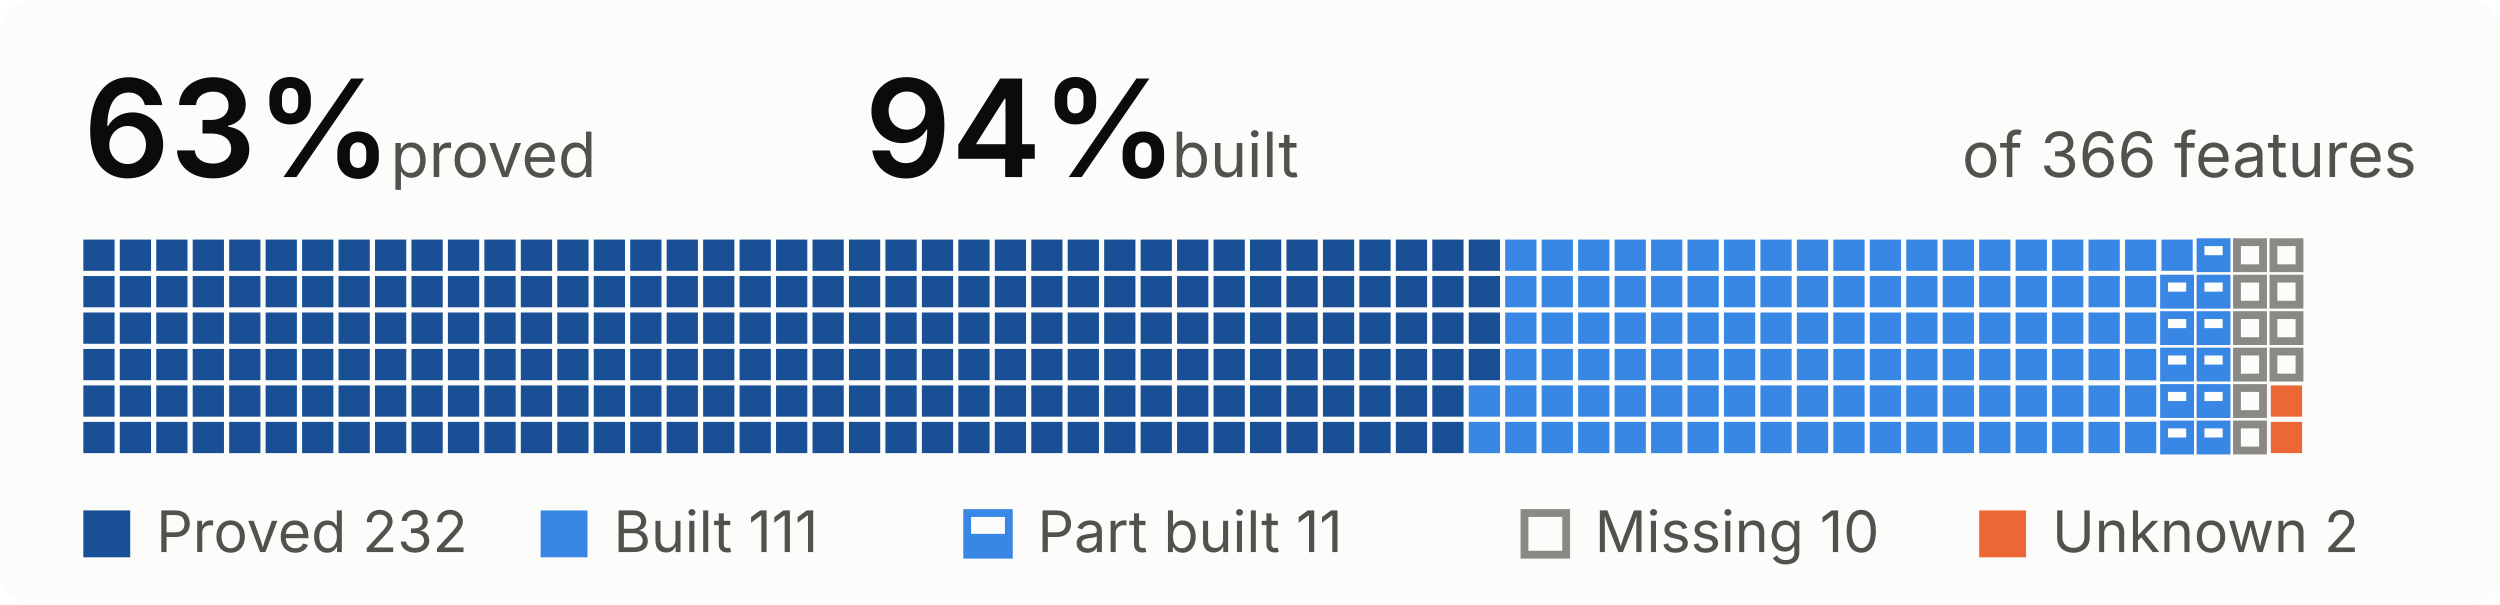
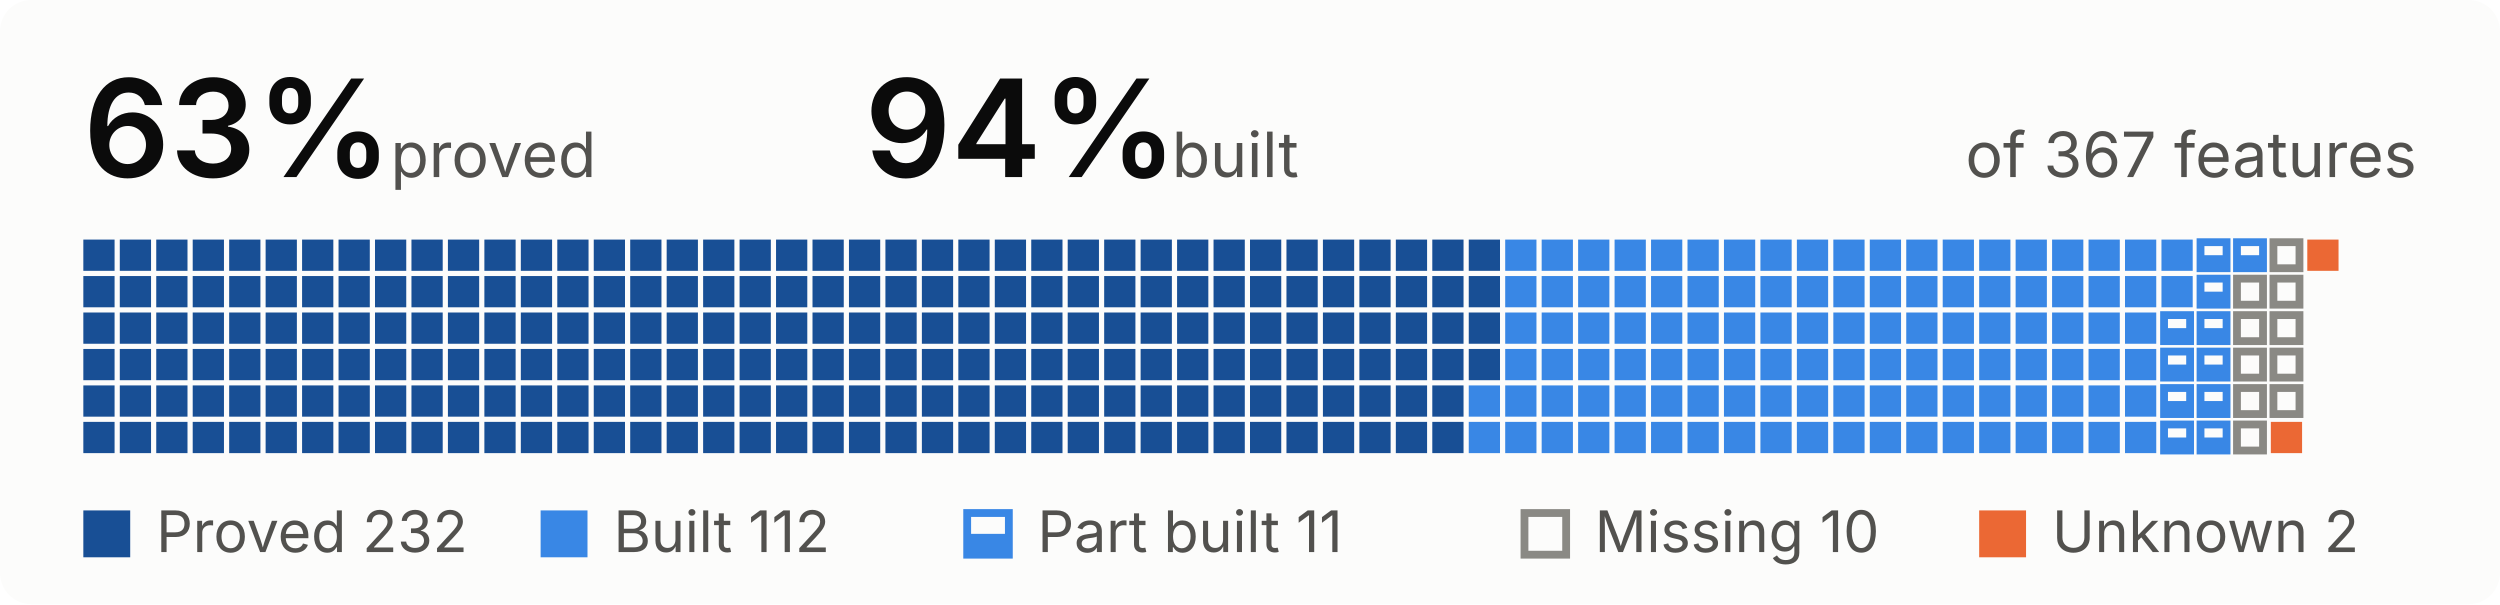
- <svg xmlns="http://www.w3.org/2000/svg" width="480" height="116" viewBox="0 0 480 116" role="img" aria-label="63 percent proved, 94 percent built, of 366 features">
+ <svg xmlns="http://www.w3.org/2000/svg" width="480" height="116" viewBox="0 0 480 116" role="img" aria-label="63 percent proved, 94 percent built, of 367 features">
  <style>
.bg{fill:#fcfcfb}.t{fill:#0b0b0b}.s{fill:#52514e}.rule{fill:#e1e0d9}
.proved{fill:#184f95}.built{fill:#3987e5}.unknown{fill:#eb6834}
.part-o{fill:none;stroke:#3987e5;stroke-width:1.5}.part-f{fill:#3987e5}
.missing{fill:none;stroke:#8a8984;stroke-width:1.5}
.pass{fill:#184f95}.fail{fill:#eb6834}.none{fill:none;stroke:#8a8984;stroke-width:1.5}
@media (prefers-color-scheme:dark){
.bg{fill:#1a1a19}.t{fill:#f0efec}.s{fill:#c3c2b7}.rule{fill:#383835}
.proved{fill:#86b6ef}.built{fill:#3987e5}.unknown{fill:#d95926}
.part-o{stroke:#3987e5}.part-f{fill:#3987e5}
.missing{stroke:#8d8c85}
.pass{fill:#86b6ef}.fail{fill:#d95926}.none{stroke:#8d8c85}
}
text{font-family:system-ui,-apple-system,"Segoe UI",sans-serif;font-size:12px}
.big{font-size:26px;font-weight:600}.b{font-weight:600}.xs{font-size:11px}
</style>
  <rect width="480" height="116" rx="6" class="bg" />
  <text x="16.0" y="34.0" class="t big">63%</text>
  <text x="75.0" y="34.0" class="s">proved</text>
  <text x="166.0" y="34.0" class="t big">94%</text>
  <text x="225.0" y="34.0" class="s">built</text>
-   <text x="464.0" y="34.0" class="s" text-anchor="end">of 366 features</text>
+   <text x="464.0" y="34.0" class="s" text-anchor="end">of 367 features</text>
  <rect x="16.0" y="46.0" width="6" height="6" class="proved" />
  <rect x="16.0" y="53.0" width="6" height="6" class="proved" />
  <rect x="16.0" y="60.0" width="6" height="6" class="proved" />
  <rect x="16.0" y="67.0" width="6" height="6" class="proved" />
  <rect x="16.0" y="74.0" width="6" height="6" class="proved" />
  <rect x="16.0" y="81.0" width="6" height="6" class="proved" />
  <rect x="23.0" y="46.0" width="6" height="6" class="proved" />
  <rect x="23.0" y="53.0" width="6" height="6" class="proved" />
  <rect x="23.0" y="60.0" width="6" height="6" class="proved" />
  <rect x="23.0" y="67.0" width="6" height="6" class="proved" />
  <rect x="23.0" y="74.0" width="6" height="6" class="proved" />
  <rect x="23.0" y="81.0" width="6" height="6" class="proved" />
  <rect x="30.0" y="46.0" width="6" height="6" class="proved" />
  <rect x="30.0" y="53.0" width="6" height="6" class="proved" />
  <rect x="30.0" y="60.0" width="6" height="6" class="proved" />
  <rect x="30.0" y="67.0" width="6" height="6" class="proved" />
  <rect x="30.0" y="74.0" width="6" height="6" class="proved" />
  <rect x="30.0" y="81.0" width="6" height="6" class="proved" />
  <rect x="37.0" y="46.0" width="6" height="6" class="proved" />
  <rect x="37.0" y="53.0" width="6" height="6" class="proved" />
  <rect x="37.0" y="60.0" width="6" height="6" class="proved" />
  <rect x="37.0" y="67.0" width="6" height="6" class="proved" />
  <rect x="37.0" y="74.0" width="6" height="6" class="proved" />
  <rect x="37.0" y="81.0" width="6" height="6" class="proved" />
  <rect x="44.0" y="46.0" width="6" height="6" class="proved" />
  <rect x="44.0" y="53.0" width="6" height="6" class="proved" />
  <rect x="44.0" y="60.0" width="6" height="6" class="proved" />
  <rect x="44.0" y="67.0" width="6" height="6" class="proved" />
  <rect x="44.0" y="74.0" width="6" height="6" class="proved" />
  <rect x="44.0" y="81.0" width="6" height="6" class="proved" />
  <rect x="51.0" y="46.0" width="6" height="6" class="proved" />
  <rect x="51.0" y="53.0" width="6" height="6" class="proved" />
  <rect x="51.0" y="60.0" width="6" height="6" class="proved" />
  <rect x="51.0" y="67.0" width="6" height="6" class="proved" />
  <rect x="51.0" y="74.0" width="6" height="6" class="proved" />
  <rect x="51.0" y="81.0" width="6" height="6" class="proved" />
  <rect x="58.0" y="46.0" width="6" height="6" class="proved" />
  <rect x="58.0" y="53.0" width="6" height="6" class="proved" />
  <rect x="58.0" y="60.0" width="6" height="6" class="proved" />
  <rect x="58.0" y="67.0" width="6" height="6" class="proved" />
  <rect x="58.0" y="74.0" width="6" height="6" class="proved" />
  <rect x="58.0" y="81.0" width="6" height="6" class="proved" />
  <rect x="65.0" y="46.0" width="6" height="6" class="proved" />
  <rect x="65.0" y="53.0" width="6" height="6" class="proved" />
  <rect x="65.0" y="60.0" width="6" height="6" class="proved" />
  <rect x="65.0" y="67.0" width="6" height="6" class="proved" />
  <rect x="65.0" y="74.0" width="6" height="6" class="proved" />
  <rect x="65.0" y="81.0" width="6" height="6" class="proved" />
  <rect x="72.0" y="46.0" width="6" height="6" class="proved" />
  <rect x="72.0" y="53.0" width="6" height="6" class="proved" />
  <rect x="72.0" y="60.0" width="6" height="6" class="proved" />
  <rect x="72.0" y="67.0" width="6" height="6" class="proved" />
  <rect x="72.0" y="74.0" width="6" height="6" class="proved" />
  <rect x="72.0" y="81.0" width="6" height="6" class="proved" />
  <rect x="79.0" y="46.0" width="6" height="6" class="proved" />
  <rect x="79.0" y="53.0" width="6" height="6" class="proved" />
  <rect x="79.0" y="60.0" width="6" height="6" class="proved" />
  <rect x="79.0" y="67.0" width="6" height="6" class="proved" />
  <rect x="79.0" y="74.0" width="6" height="6" class="proved" />
  <rect x="79.0" y="81.0" width="6" height="6" class="proved" />
  <rect x="86.0" y="46.0" width="6" height="6" class="proved" />
  <rect x="86.0" y="53.0" width="6" height="6" class="proved" />
  <rect x="86.0" y="60.0" width="6" height="6" class="proved" />
  <rect x="86.0" y="67.0" width="6" height="6" class="proved" />
  <rect x="86.0" y="74.0" width="6" height="6" class="proved" />
  <rect x="86.0" y="81.0" width="6" height="6" class="proved" />
  <rect x="93.0" y="46.0" width="6" height="6" class="proved" />
  <rect x="93.0" y="53.0" width="6" height="6" class="proved" />
  <rect x="93.0" y="60.0" width="6" height="6" class="proved" />
  <rect x="93.0" y="67.0" width="6" height="6" class="proved" />
  <rect x="93.0" y="74.0" width="6" height="6" class="proved" />
  <rect x="93.0" y="81.0" width="6" height="6" class="proved" />
  <rect x="100.0" y="46.0" width="6" height="6" class="proved" />
  <rect x="100.0" y="53.0" width="6" height="6" class="proved" />
  <rect x="100.0" y="60.0" width="6" height="6" class="proved" />
  <rect x="100.0" y="67.0" width="6" height="6" class="proved" />
  <rect x="100.0" y="74.0" width="6" height="6" class="proved" />
  <rect x="100.0" y="81.0" width="6" height="6" class="proved" />
  <rect x="107.0" y="46.0" width="6" height="6" class="proved" />
  <rect x="107.0" y="53.0" width="6" height="6" class="proved" />
  <rect x="107.0" y="60.0" width="6" height="6" class="proved" />
  <rect x="107.0" y="67.0" width="6" height="6" class="proved" />
  <rect x="107.0" y="74.0" width="6" height="6" class="proved" />
  <rect x="107.0" y="81.0" width="6" height="6" class="proved" />
  <rect x="114.0" y="46.0" width="6" height="6" class="proved" />
  <rect x="114.0" y="53.0" width="6" height="6" class="proved" />
  <rect x="114.0" y="60.0" width="6" height="6" class="proved" />
  <rect x="114.0" y="67.0" width="6" height="6" class="proved" />
  <rect x="114.0" y="74.0" width="6" height="6" class="proved" />
  <rect x="114.0" y="81.0" width="6" height="6" class="proved" />
  <rect x="121.0" y="46.0" width="6" height="6" class="proved" />
  <rect x="121.0" y="53.0" width="6" height="6" class="proved" />
  <rect x="121.0" y="60.0" width="6" height="6" class="proved" />
  <rect x="121.0" y="67.0" width="6" height="6" class="proved" />
  <rect x="121.0" y="74.0" width="6" height="6" class="proved" />
  <rect x="121.0" y="81.0" width="6" height="6" class="proved" />
  <rect x="128.0" y="46.0" width="6" height="6" class="proved" />
  <rect x="128.0" y="53.0" width="6" height="6" class="proved" />
  <rect x="128.0" y="60.0" width="6" height="6" class="proved" />
  <rect x="128.0" y="67.0" width="6" height="6" class="proved" />
  <rect x="128.0" y="74.0" width="6" height="6" class="proved" />
  <rect x="128.0" y="81.0" width="6" height="6" class="proved" />
  <rect x="135.0" y="46.0" width="6" height="6" class="proved" />
  <rect x="135.0" y="53.0" width="6" height="6" class="proved" />
  <rect x="135.0" y="60.0" width="6" height="6" class="proved" />
  <rect x="135.0" y="67.0" width="6" height="6" class="proved" />
  <rect x="135.0" y="74.0" width="6" height="6" class="proved" />
  <rect x="135.0" y="81.0" width="6" height="6" class="proved" />
  <rect x="142.0" y="46.0" width="6" height="6" class="proved" />
  <rect x="142.0" y="53.0" width="6" height="6" class="proved" />
  <rect x="142.0" y="60.0" width="6" height="6" class="proved" />
  <rect x="142.0" y="67.0" width="6" height="6" class="proved" />
  <rect x="142.0" y="74.0" width="6" height="6" class="proved" />
  <rect x="142.0" y="81.0" width="6" height="6" class="proved" />
  <rect x="149.0" y="46.0" width="6" height="6" class="proved" />
  <rect x="149.0" y="53.0" width="6" height="6" class="proved" />
  <rect x="149.0" y="60.0" width="6" height="6" class="proved" />
  <rect x="149.0" y="67.0" width="6" height="6" class="proved" />
  <rect x="149.0" y="74.0" width="6" height="6" class="proved" />
  <rect x="149.0" y="81.0" width="6" height="6" class="proved" />
  <rect x="156.0" y="46.0" width="6" height="6" class="proved" />
  <rect x="156.0" y="53.0" width="6" height="6" class="proved" />
  <rect x="156.0" y="60.0" width="6" height="6" class="proved" />
  <rect x="156.0" y="67.0" width="6" height="6" class="proved" />
  <rect x="156.0" y="74.0" width="6" height="6" class="proved" />
  <rect x="156.0" y="81.0" width="6" height="6" class="proved" />
  <rect x="163.0" y="46.0" width="6" height="6" class="proved" />
  <rect x="163.0" y="53.0" width="6" height="6" class="proved" />
  <rect x="163.0" y="60.0" width="6" height="6" class="proved" />
  <rect x="163.0" y="67.0" width="6" height="6" class="proved" />
  <rect x="163.0" y="74.0" width="6" height="6" class="proved" />
  <rect x="163.0" y="81.0" width="6" height="6" class="proved" />
  <rect x="170.0" y="46.0" width="6" height="6" class="proved" />
  <rect x="170.0" y="53.0" width="6" height="6" class="proved" />
  <rect x="170.0" y="60.0" width="6" height="6" class="proved" />
  <rect x="170.0" y="67.0" width="6" height="6" class="proved" />
  <rect x="170.0" y="74.0" width="6" height="6" class="proved" />
  <rect x="170.0" y="81.0" width="6" height="6" class="proved" />
  <rect x="177.0" y="46.0" width="6" height="6" class="proved" />
  <rect x="177.0" y="53.0" width="6" height="6" class="proved" />
  <rect x="177.0" y="60.0" width="6" height="6" class="proved" />
  <rect x="177.0" y="67.0" width="6" height="6" class="proved" />
  <rect x="177.0" y="74.0" width="6" height="6" class="proved" />
  <rect x="177.0" y="81.0" width="6" height="6" class="proved" />
  <rect x="184.0" y="46.0" width="6" height="6" class="proved" />
  <rect x="184.0" y="53.0" width="6" height="6" class="proved" />
  <rect x="184.0" y="60.0" width="6" height="6" class="proved" />
  <rect x="184.0" y="67.0" width="6" height="6" class="proved" />
  <rect x="184.0" y="74.0" width="6" height="6" class="proved" />
  <rect x="184.0" y="81.0" width="6" height="6" class="proved" />
  <rect x="191.0" y="46.0" width="6" height="6" class="proved" />
  <rect x="191.0" y="53.0" width="6" height="6" class="proved" />
  <rect x="191.0" y="60.0" width="6" height="6" class="proved" />
  <rect x="191.0" y="67.0" width="6" height="6" class="proved" />
  <rect x="191.0" y="74.0" width="6" height="6" class="proved" />
  <rect x="191.0" y="81.0" width="6" height="6" class="proved" />
  <rect x="198.0" y="46.0" width="6" height="6" class="proved" />
  <rect x="198.0" y="53.0" width="6" height="6" class="proved" />
  <rect x="198.0" y="60.0" width="6" height="6" class="proved" />
  <rect x="198.0" y="67.0" width="6" height="6" class="proved" />
  <rect x="198.0" y="74.0" width="6" height="6" class="proved" />
  <rect x="198.0" y="81.0" width="6" height="6" class="proved" />
  <rect x="205.0" y="46.0" width="6" height="6" class="proved" />
  <rect x="205.0" y="53.0" width="6" height="6" class="proved" />
  <rect x="205.0" y="60.0" width="6" height="6" class="proved" />
  <rect x="205.0" y="67.0" width="6" height="6" class="proved" />
  <rect x="205.0" y="74.0" width="6" height="6" class="proved" />
  <rect x="205.0" y="81.0" width="6" height="6" class="proved" />
  <rect x="212.0" y="46.0" width="6" height="6" class="proved" />
  <rect x="212.0" y="53.0" width="6" height="6" class="proved" />
  <rect x="212.0" y="60.0" width="6" height="6" class="proved" />
  <rect x="212.0" y="67.0" width="6" height="6" class="proved" />
  <rect x="212.0" y="74.0" width="6" height="6" class="proved" />
  <rect x="212.0" y="81.0" width="6" height="6" class="proved" />
  <rect x="219.0" y="46.0" width="6" height="6" class="proved" />
  <rect x="219.0" y="53.0" width="6" height="6" class="proved" />
  <rect x="219.0" y="60.0" width="6" height="6" class="proved" />
  <rect x="219.0" y="67.0" width="6" height="6" class="proved" />
  <rect x="219.0" y="74.0" width="6" height="6" class="proved" />
  <rect x="219.0" y="81.0" width="6" height="6" class="proved" />
  <rect x="226.0" y="46.0" width="6" height="6" class="proved" />
  <rect x="226.0" y="53.0" width="6" height="6" class="proved" />
  <rect x="226.0" y="60.0" width="6" height="6" class="proved" />
  <rect x="226.0" y="67.0" width="6" height="6" class="proved" />
  <rect x="226.0" y="74.0" width="6" height="6" class="proved" />
  <rect x="226.0" y="81.0" width="6" height="6" class="proved" />
  <rect x="233.0" y="46.0" width="6" height="6" class="proved" />
  <rect x="233.0" y="53.0" width="6" height="6" class="proved" />
  <rect x="233.0" y="60.0" width="6" height="6" class="proved" />
  <rect x="233.0" y="67.0" width="6" height="6" class="proved" />
  <rect x="233.0" y="74.0" width="6" height="6" class="proved" />
  <rect x="233.0" y="81.0" width="6" height="6" class="proved" />
  <rect x="240.0" y="46.0" width="6" height="6" class="proved" />
  <rect x="240.0" y="53.0" width="6" height="6" class="proved" />
  <rect x="240.0" y="60.0" width="6" height="6" class="proved" />
  <rect x="240.0" y="67.0" width="6" height="6" class="proved" />
  <rect x="240.0" y="74.0" width="6" height="6" class="proved" />
  <rect x="240.0" y="81.0" width="6" height="6" class="proved" />
  <rect x="247.0" y="46.0" width="6" height="6" class="proved" />
  <rect x="247.0" y="53.0" width="6" height="6" class="proved" />
  <rect x="247.0" y="60.0" width="6" height="6" class="proved" />
  <rect x="247.0" y="67.0" width="6" height="6" class="proved" />
  <rect x="247.0" y="74.0" width="6" height="6" class="proved" />
  <rect x="247.0" y="81.0" width="6" height="6" class="proved" />
  <rect x="254.0" y="46.0" width="6" height="6" class="proved" />
  <rect x="254.0" y="53.0" width="6" height="6" class="proved" />
  <rect x="254.0" y="60.0" width="6" height="6" class="proved" />
  <rect x="254.0" y="67.0" width="6" height="6" class="proved" />
  <rect x="254.0" y="74.0" width="6" height="6" class="proved" />
  <rect x="254.0" y="81.0" width="6" height="6" class="proved" />
  <rect x="261.0" y="46.0" width="6" height="6" class="proved" />
  <rect x="261.0" y="53.0" width="6" height="6" class="proved" />
  <rect x="261.0" y="60.0" width="6" height="6" class="proved" />
  <rect x="261.0" y="67.0" width="6" height="6" class="proved" />
  <rect x="261.0" y="74.0" width="6" height="6" class="proved" />
  <rect x="261.0" y="81.0" width="6" height="6" class="proved" />
  <rect x="268.0" y="46.0" width="6" height="6" class="proved" />
  <rect x="268.0" y="53.0" width="6" height="6" class="proved" />
  <rect x="268.0" y="60.0" width="6" height="6" class="proved" />
  <rect x="268.0" y="67.0" width="6" height="6" class="proved" />
  <rect x="268.0" y="74.0" width="6" height="6" class="proved" />
  <rect x="268.0" y="81.0" width="6" height="6" class="proved" />
  <rect x="275.0" y="46.0" width="6" height="6" class="proved" />
  <rect x="275.0" y="53.0" width="6" height="6" class="proved" />
  <rect x="275.0" y="60.0" width="6" height="6" class="proved" />
  <rect x="275.0" y="67.0" width="6" height="6" class="proved" />
  <rect x="275.0" y="74.0" width="6" height="6" class="proved" />
  <rect x="275.0" y="81.0" width="6" height="6" class="proved" />
  <rect x="282.0" y="46.0" width="6" height="6" class="proved" />
  <rect x="282.0" y="53.0" width="6" height="6" class="proved" />
  <rect x="282.0" y="60.0" width="6" height="6" class="proved" />
  <rect x="282.0" y="67.0" width="6" height="6" class="proved" />
  <rect x="282.0" y="74.0" width="6" height="6" class="built" />
  <rect x="282.0" y="81.0" width="6" height="6" class="built" />
  <rect x="289.0" y="46.0" width="6" height="6" class="built" />
  <rect x="289.0" y="53.0" width="6" height="6" class="built" />
  <rect x="289.0" y="60.0" width="6" height="6" class="built" />
  <rect x="289.0" y="67.0" width="6" height="6" class="built" />
  <rect x="289.0" y="74.0" width="6" height="6" class="built" />
  <rect x="289.0" y="81.0" width="6" height="6" class="built" />
  <rect x="296.0" y="46.0" width="6" height="6" class="built" />
  <rect x="296.0" y="53.0" width="6" height="6" class="built" />
  <rect x="296.0" y="60.0" width="6" height="6" class="built" />
  <rect x="296.0" y="67.0" width="6" height="6" class="built" />
  <rect x="296.0" y="74.0" width="6" height="6" class="built" />
  <rect x="296.0" y="81.0" width="6" height="6" class="built" />
  <rect x="303.0" y="46.0" width="6" height="6" class="built" />
  <rect x="303.0" y="53.0" width="6" height="6" class="built" />
  <rect x="303.0" y="60.0" width="6" height="6" class="built" />
  <rect x="303.0" y="67.0" width="6" height="6" class="built" />
  <rect x="303.0" y="74.0" width="6" height="6" class="built" />
  <rect x="303.0" y="81.0" width="6" height="6" class="built" />
  <rect x="310.0" y="46.0" width="6" height="6" class="built" />
  <rect x="310.0" y="53.0" width="6" height="6" class="built" />
  <rect x="310.0" y="60.0" width="6" height="6" class="built" />
  <rect x="310.0" y="67.0" width="6" height="6" class="built" />
  <rect x="310.0" y="74.0" width="6" height="6" class="built" />
  <rect x="310.0" y="81.0" width="6" height="6" class="built" />
  <rect x="317.0" y="46.0" width="6" height="6" class="built" />
  <rect x="317.0" y="53.0" width="6" height="6" class="built" />
  <rect x="317.0" y="60.0" width="6" height="6" class="built" />
  <rect x="317.0" y="67.0" width="6" height="6" class="built" />
  <rect x="317.0" y="74.0" width="6" height="6" class="built" />
  <rect x="317.0" y="81.0" width="6" height="6" class="built" />
  <rect x="324.0" y="46.0" width="6" height="6" class="built" />
  <rect x="324.0" y="53.0" width="6" height="6" class="built" />
  <rect x="324.0" y="60.0" width="6" height="6" class="built" />
  <rect x="324.0" y="67.0" width="6" height="6" class="built" />
  <rect x="324.0" y="74.0" width="6" height="6" class="built" />
  <rect x="324.0" y="81.0" width="6" height="6" class="built" />
  <rect x="331.0" y="46.0" width="6" height="6" class="built" />
  <rect x="331.0" y="53.0" width="6" height="6" class="built" />
  <rect x="331.0" y="60.0" width="6" height="6" class="built" />
  <rect x="331.0" y="67.0" width="6" height="6" class="built" />
  <rect x="331.0" y="74.0" width="6" height="6" class="built" />
  <rect x="331.0" y="81.0" width="6" height="6" class="built" />
  <rect x="338.0" y="46.0" width="6" height="6" class="built" />
  <rect x="338.0" y="53.0" width="6" height="6" class="built" />
  <rect x="338.0" y="60.0" width="6" height="6" class="built" />
  <rect x="338.0" y="67.0" width="6" height="6" class="built" />
  <rect x="338.0" y="74.0" width="6" height="6" class="built" />
  <rect x="338.0" y="81.0" width="6" height="6" class="built" />
  <rect x="345.0" y="46.0" width="6" height="6" class="built" />
  <rect x="345.0" y="53.0" width="6" height="6" class="built" />
  <rect x="345.0" y="60.0" width="6" height="6" class="built" />
  <rect x="345.0" y="67.0" width="6" height="6" class="built" />
  <rect x="345.0" y="74.0" width="6" height="6" class="built" />
  <rect x="345.0" y="81.0" width="6" height="6" class="built" />
  <rect x="352.0" y="46.0" width="6" height="6" class="built" />
  <rect x="352.0" y="53.0" width="6" height="6" class="built" />
  <rect x="352.0" y="60.0" width="6" height="6" class="built" />
  <rect x="352.0" y="67.0" width="6" height="6" class="built" />
  <rect x="352.0" y="74.0" width="6" height="6" class="built" />
  <rect x="352.0" y="81.0" width="6" height="6" class="built" />
  <rect x="359.0" y="46.0" width="6" height="6" class="built" />
  <rect x="359.0" y="53.0" width="6" height="6" class="built" />
  <rect x="359.0" y="60.0" width="6" height="6" class="built" />
  <rect x="359.0" y="67.0" width="6" height="6" class="built" />
  <rect x="359.0" y="74.0" width="6" height="6" class="built" />
  <rect x="359.0" y="81.0" width="6" height="6" class="built" />
  <rect x="366.0" y="46.0" width="6" height="6" class="built" />
  <rect x="366.0" y="53.0" width="6" height="6" class="built" />
  <rect x="366.0" y="60.0" width="6" height="6" class="built" />
  <rect x="366.0" y="67.0" width="6" height="6" class="built" />
  <rect x="366.0" y="74.0" width="6" height="6" class="built" />
  <rect x="366.0" y="81.0" width="6" height="6" class="built" />
  <rect x="373.0" y="46.0" width="6" height="6" class="built" />
  <rect x="373.0" y="53.0" width="6" height="6" class="built" />
  <rect x="373.0" y="60.0" width="6" height="6" class="built" />
  <rect x="373.0" y="67.0" width="6" height="6" class="built" />
  <rect x="373.0" y="74.0" width="6" height="6" class="built" />
  <rect x="373.0" y="81.0" width="6" height="6" class="built" />
  <rect x="380.0" y="46.0" width="6" height="6" class="built" />
  <rect x="380.0" y="53.0" width="6" height="6" class="built" />
  <rect x="380.0" y="60.0" width="6" height="6" class="built" />
  <rect x="380.0" y="67.0" width="6" height="6" class="built" />
  <rect x="380.0" y="74.0" width="6" height="6" class="built" />
  <rect x="380.0" y="81.0" width="6" height="6" class="built" />
  <rect x="387.0" y="46.0" width="6" height="6" class="built" />
  <rect x="387.0" y="53.0" width="6" height="6" class="built" />
  <rect x="387.0" y="60.0" width="6" height="6" class="built" />
  <rect x="387.0" y="67.0" width="6" height="6" class="built" />
  <rect x="387.0" y="74.0" width="6" height="6" class="built" />
  <rect x="387.0" y="81.0" width="6" height="6" class="built" />
  <rect x="394.0" y="46.0" width="6" height="6" class="built" />
  <rect x="394.0" y="53.0" width="6" height="6" class="built" />
  <rect x="394.0" y="60.0" width="6" height="6" class="built" />
  <rect x="394.0" y="67.0" width="6" height="6" class="built" />
  <rect x="394.0" y="74.0" width="6" height="6" class="built" />
  <rect x="394.0" y="81.0" width="6" height="6" class="built" />
  <rect x="401.0" y="46.0" width="6" height="6" class="built" />
  <rect x="401.0" y="53.0" width="6" height="6" class="built" />
  <rect x="401.0" y="60.0" width="6" height="6" class="built" />
  <rect x="401.0" y="67.0" width="6" height="6" class="built" />
  <rect x="401.0" y="74.0" width="6" height="6" class="built" />
  <rect x="401.0" y="81.0" width="6" height="6" class="built" />
  <rect x="408.0" y="46.0" width="6" height="6" class="built" />
  <rect x="408.0" y="53.0" width="6" height="6" class="built" />
  <rect x="408.0" y="60.0" width="6" height="6" class="built" />
  <rect x="408.0" y="67.0" width="6" height="6" class="built" />
  <rect x="408.0" y="74.0" width="6" height="6" class="built" />
  <rect x="408.0" y="81.0" width="6" height="6" class="built" />
  <rect x="415.0" y="46.0" width="6" height="6" class="built" />
-   <rect x="415.5" y="53.5" width="5" height="5" fill="none" class="part-o" />
-   <rect x="415.0" y="56.0" width="6" height="3.0" class="part-f" />
+   <rect x="415.0" y="53.0" width="6" height="6" class="built" />
  <rect x="415.5" y="60.5" width="5" height="5" fill="none" class="part-o" />
  <rect x="415.0" y="63.0" width="6" height="3.0" class="part-f" />
  <rect x="415.5" y="67.5" width="5" height="5" fill="none" class="part-o" />
  <rect x="415.0" y="70.0" width="6" height="3.0" class="part-f" />
  <rect x="415.5" y="74.5" width="5" height="5" fill="none" class="part-o" />
  <rect x="415.0" y="77.0" width="6" height="3.0" class="part-f" />
  <rect x="415.5" y="81.5" width="5" height="5" fill="none" class="part-o" />
  <rect x="415.0" y="84.0" width="6" height="3.0" class="part-f" />
  <rect x="422.5" y="46.5" width="5" height="5" fill="none" class="part-o" />
  <rect x="422.0" y="49.0" width="6" height="3.0" class="part-f" />
  <rect x="422.5" y="53.5" width="5" height="5" fill="none" class="part-o" />
  <rect x="422.0" y="56.0" width="6" height="3.0" class="part-f" />
  <rect x="422.5" y="60.5" width="5" height="5" fill="none" class="part-o" />
  <rect x="422.0" y="63.0" width="6" height="3.0" class="part-f" />
  <rect x="422.5" y="67.5" width="5" height="5" fill="none" class="part-o" />
  <rect x="422.0" y="70.0" width="6" height="3.0" class="part-f" />
  <rect x="422.5" y="74.5" width="5" height="5" fill="none" class="part-o" />
  <rect x="422.0" y="77.0" width="6" height="3.0" class="part-f" />
  <rect x="422.5" y="81.5" width="5" height="5" fill="none" class="part-o" />
  <rect x="422.0" y="84.0" width="6" height="3.0" class="part-f" />
-   <rect x="429.5" y="46.5" width="5" height="5" fill="none" class="missing" />
+   <rect x="429.5" y="46.5" width="5" height="5" fill="none" class="part-o" />
+   <rect x="429.0" y="49.0" width="6" height="3.0" class="part-f" />
  <rect x="429.5" y="53.5" width="5" height="5" fill="none" class="missing" />
  <rect x="429.5" y="60.5" width="5" height="5" fill="none" class="missing" />
  <rect x="429.5" y="67.5" width="5" height="5" fill="none" class="missing" />
  <rect x="429.5" y="74.5" width="5" height="5" fill="none" class="missing" />
  <rect x="429.5" y="81.5" width="5" height="5" fill="none" class="missing" />
  <rect x="436.5" y="46.5" width="5" height="5" fill="none" class="missing" />
  <rect x="436.5" y="53.5" width="5" height="5" fill="none" class="missing" />
  <rect x="436.5" y="60.5" width="5" height="5" fill="none" class="missing" />
  <rect x="436.5" y="67.5" width="5" height="5" fill="none" class="missing" />
-   <rect x="436.0" y="74.0" width="6" height="6" class="unknown" />
+   <rect x="436.5" y="74.5" width="5" height="5" fill="none" class="missing" />
  <rect x="436.0" y="81.0" width="6" height="6" class="unknown" />
+   <rect x="443.0" y="46.0" width="6" height="6" class="unknown" />
  <rect x="16.0" y="98.0" width="9" height="9" class="proved" />
  <text x="30.0" y="106.0" class="s xs">Proved 232</text>
  <rect x="103.8" y="98.0" width="9" height="9" class="built" />
-   <text x="117.8" y="106.0" class="s xs">Built 111</text>
+   <text x="117.8" y="106.0" class="s xs">Built 112</text>
  <rect x="185.7" y="98.5" width="8" height="8" fill="none" class="part-o" />
  <rect x="185.2" y="102.5" width="9" height="4.5" class="part-f" />
  <text x="199.2" y="106.0" class="s xs">Part built 11</text>
  <rect x="292.7" y="98.5" width="8" height="8" fill="none" class="missing" />
  <text x="306.2" y="106.0" class="s xs">Missing 10</text>
  <rect x="380.0" y="98.0" width="9" height="9" class="unknown" />
  <text x="394.0" y="106.0" class="s xs">Unknown 2</text>
</svg>
